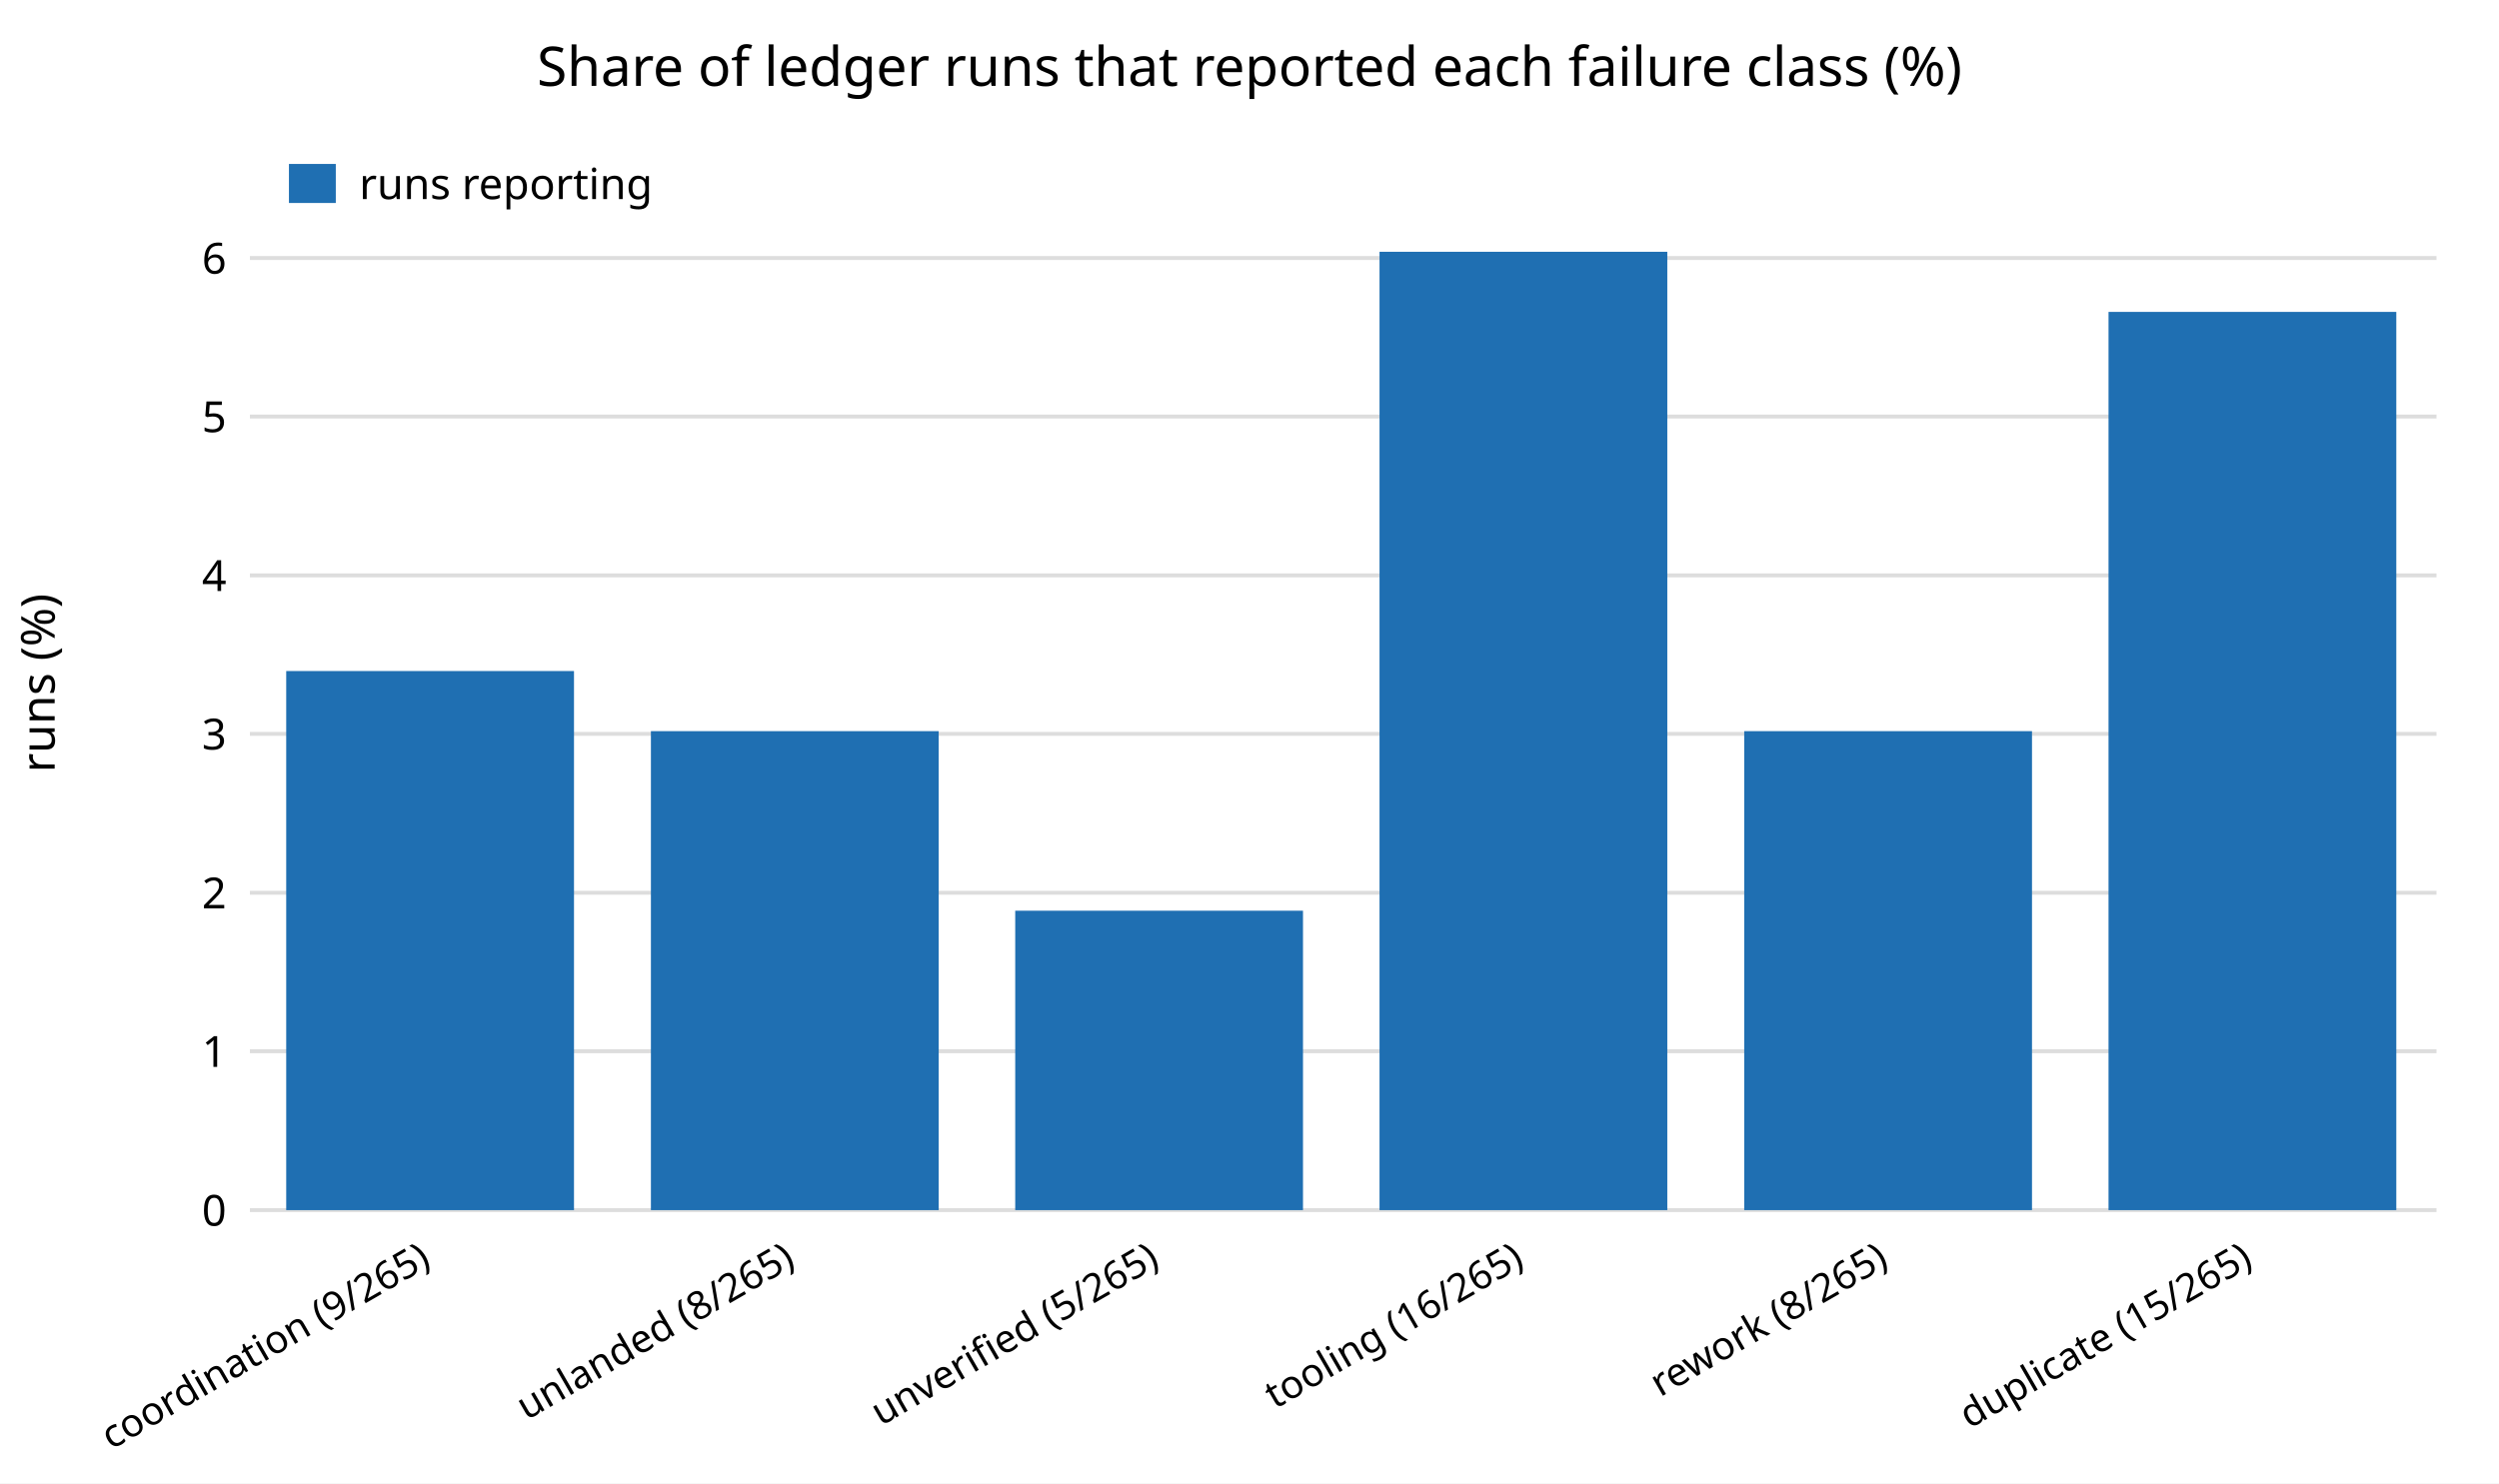
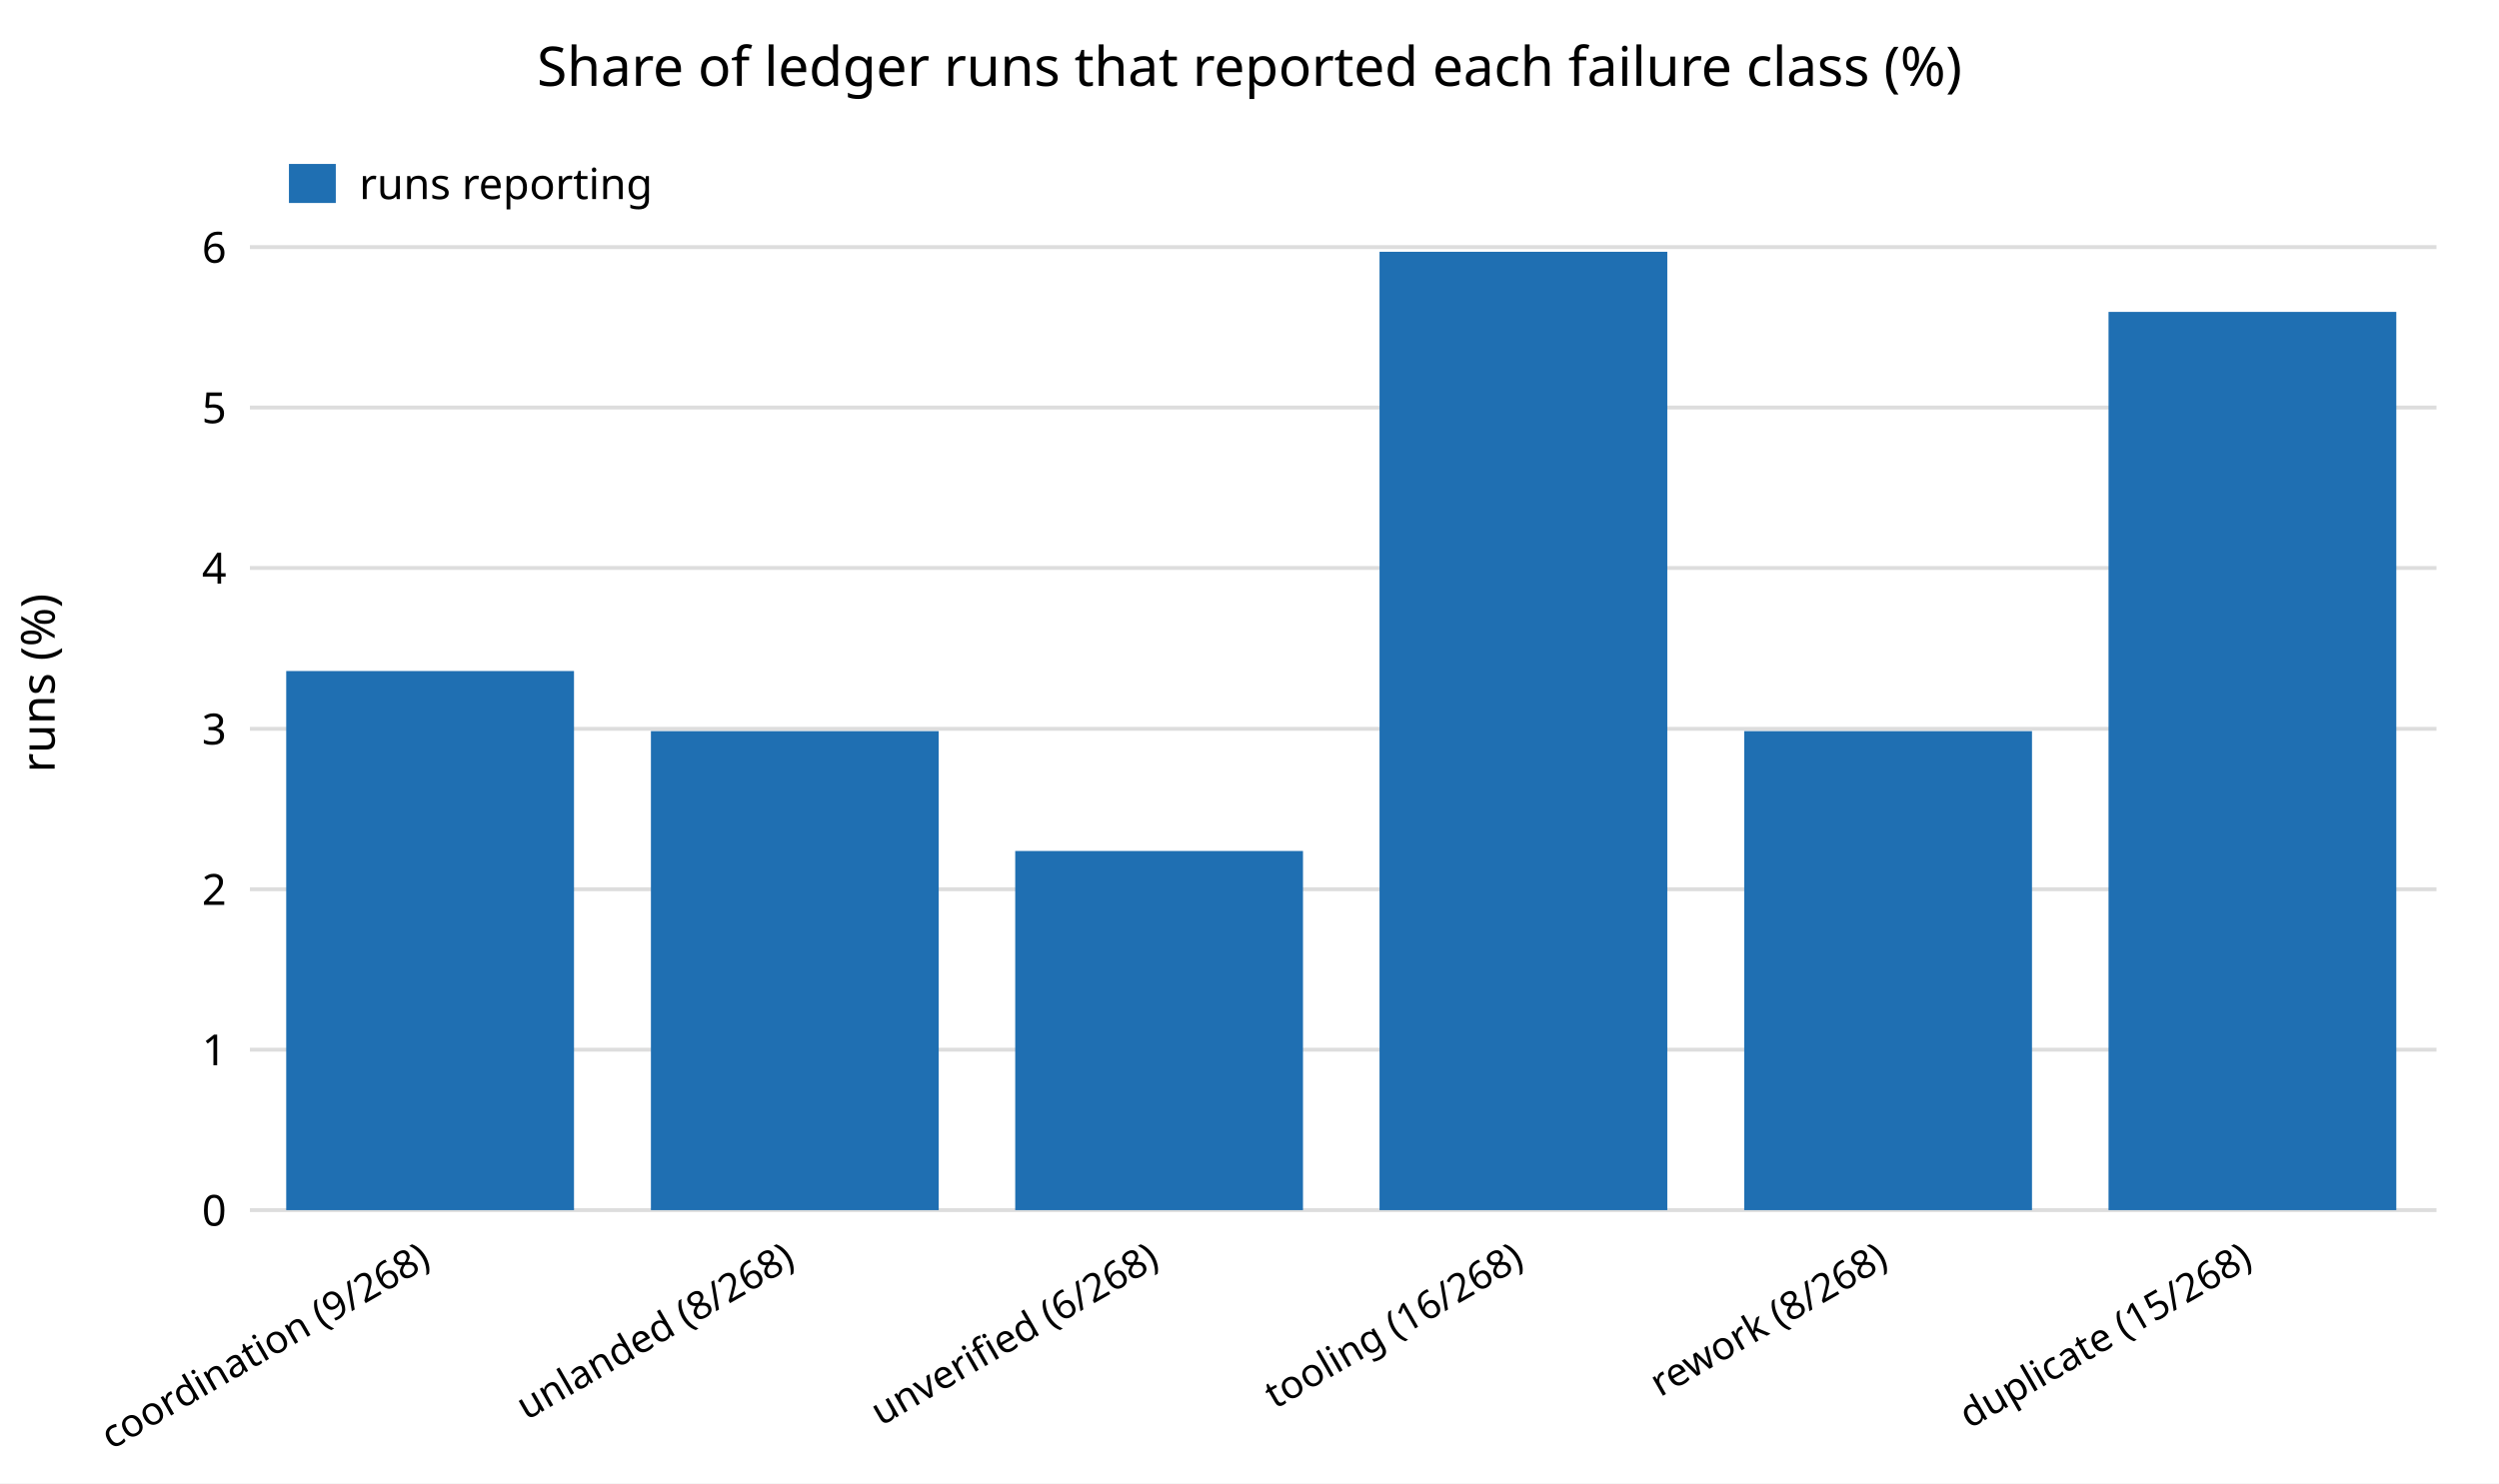
<svg xmlns="http://www.w3.org/2000/svg" viewBox="0 0 640 380" role="img" aria-label="Share of run-ledger rows whose error notes match each failure class">
  <rect width="640" height="380" fill="#fff" />
  <text x="320.0" y="22" text-anchor="middle" font-family="sans-serif" font-size="14">Share of ledger runs that reported each failure class (%)</text>
  <line x1="64" x2="624" y1="310.0" y2="310.0" stroke="#ddd" />
  <text x="58" y="314.0" text-anchor="end" font-family="sans-serif" font-size="11">0</text>
-   <line x1="64" x2="624" y1="269.3" y2="269.3" stroke="#ddd" />
-   <text x="58" y="273.3" text-anchor="end" font-family="sans-serif" font-size="11">1</text>
-   <line x1="64" x2="624" y1="228.7" y2="228.7" stroke="#ddd" />
-   <text x="58" y="232.7" text-anchor="end" font-family="sans-serif" font-size="11">2</text>
-   <line x1="64" x2="624" y1="188.0" y2="188.0" stroke="#ddd" />
-   <text x="58" y="192.0" text-anchor="end" font-family="sans-serif" font-size="11">3</text>
-   <line x1="64" x2="624" y1="147.4" y2="147.4" stroke="#ddd" />
-   <text x="58" y="151.4" text-anchor="end" font-family="sans-serif" font-size="11">4</text>
-   <line x1="64" x2="624" y1="106.7" y2="106.7" stroke="#ddd" />
-   <text x="58" y="110.7" text-anchor="end" font-family="sans-serif" font-size="11">5</text>
-   <line x1="64" x2="624" y1="66.1" y2="66.1" stroke="#ddd" />
-   <text x="58" y="70.1" text-anchor="end" font-family="sans-serif" font-size="11">6</text>
+   <line x1="64" x2="624" y1="268.9" y2="268.9" stroke="#ddd" />
+   <text x="58" y="272.9" text-anchor="end" font-family="sans-serif" font-size="11">1</text>
+   <line x1="64" x2="624" y1="227.8" y2="227.8" stroke="#ddd" />
+   <text x="58" y="231.8" text-anchor="end" font-family="sans-serif" font-size="11">2</text>
+   <line x1="64" x2="624" y1="186.7" y2="186.7" stroke="#ddd" />
+   <text x="58" y="190.7" text-anchor="end" font-family="sans-serif" font-size="11">3</text>
+   <line x1="64" x2="624" y1="145.5" y2="145.5" stroke="#ddd" />
+   <text x="58" y="149.5" text-anchor="end" font-family="sans-serif" font-size="11">4</text>
+   <line x1="64" x2="624" y1="104.4" y2="104.4" stroke="#ddd" />
+   <text x="58" y="108.4" text-anchor="end" font-family="sans-serif" font-size="11">5</text>
+   <line x1="64" x2="624" y1="63.3" y2="63.3" stroke="#ddd" />
+   <text x="58" y="67.3" text-anchor="end" font-family="sans-serif" font-size="11">6</text>
  <text x="14" y="175.0" text-anchor="middle" font-family="sans-serif" font-size="12" transform="rotate(-90 14 175.0)">runs (%)</text>
-   <text x="110.7" y="324" text-anchor="end" font-family="sans-serif" font-size="10" transform="rotate(-30 110.7 324)">coordination (9/265)</text>
+   <text x="110.7" y="324" text-anchor="end" font-family="sans-serif" font-size="10" transform="rotate(-30 110.7 324)">coordination (9/268)</text>
  <rect x="73.3" y="171.9" width="73.7" height="138.1" fill="#1f6fb2" />
-   <text x="204.0" y="324" text-anchor="end" font-family="sans-serif" font-size="10" transform="rotate(-30 204.0 324)">unlanded (8/265)</text>
+   <text x="204.0" y="324" text-anchor="end" font-family="sans-serif" font-size="10" transform="rotate(-30 204.0 324)">unlanded (8/268)</text>
  <rect x="166.7" y="187.3" width="73.7" height="122.7" fill="#1f6fb2" />
-   <text x="297.3" y="324" text-anchor="end" font-family="sans-serif" font-size="10" transform="rotate(-30 297.3 324)">unverified (5/265)</text>
-   <rect x="260.0" y="233.3" width="73.7" height="76.7" fill="#1f6fb2" />
-   <text x="390.7" y="324" text-anchor="end" font-family="sans-serif" font-size="10" transform="rotate(-30 390.7 324)">tooling (16/265)</text>
+   <text x="297.3" y="324" text-anchor="end" font-family="sans-serif" font-size="10" transform="rotate(-30 297.3 324)">unverified (6/268)</text>
+   <rect x="260.0" y="218.0" width="73.7" height="92.0" fill="#1f6fb2" />
+   <text x="390.7" y="324" text-anchor="end" font-family="sans-serif" font-size="10" transform="rotate(-30 390.7 324)">tooling (16/268)</text>
  <rect x="353.3" y="64.5" width="73.7" height="245.5" fill="#1f6fb2" />
-   <text x="484.0" y="324" text-anchor="end" font-family="sans-serif" font-size="10" transform="rotate(-30 484.0 324)">rework (8/265)</text>
+   <text x="484.0" y="324" text-anchor="end" font-family="sans-serif" font-size="10" transform="rotate(-30 484.0 324)">rework (8/268)</text>
  <rect x="446.7" y="187.3" width="73.7" height="122.7" fill="#1f6fb2" />
-   <text x="577.3" y="324" text-anchor="end" font-family="sans-serif" font-size="10" transform="rotate(-30 577.3 324)">duplicate (15/265)</text>
+   <text x="577.3" y="324" text-anchor="end" font-family="sans-serif" font-size="10" transform="rotate(-30 577.3 324)">duplicate (15/268)</text>
  <rect x="540.0" y="79.9" width="73.7" height="230.1" fill="#1f6fb2" />
  <rect x="74" y="42" width="12" height="10" fill="#1f6fb2" />
  <text x="92" y="51" font-family="sans-serif" font-size="11">runs reporting</text>
</svg>
